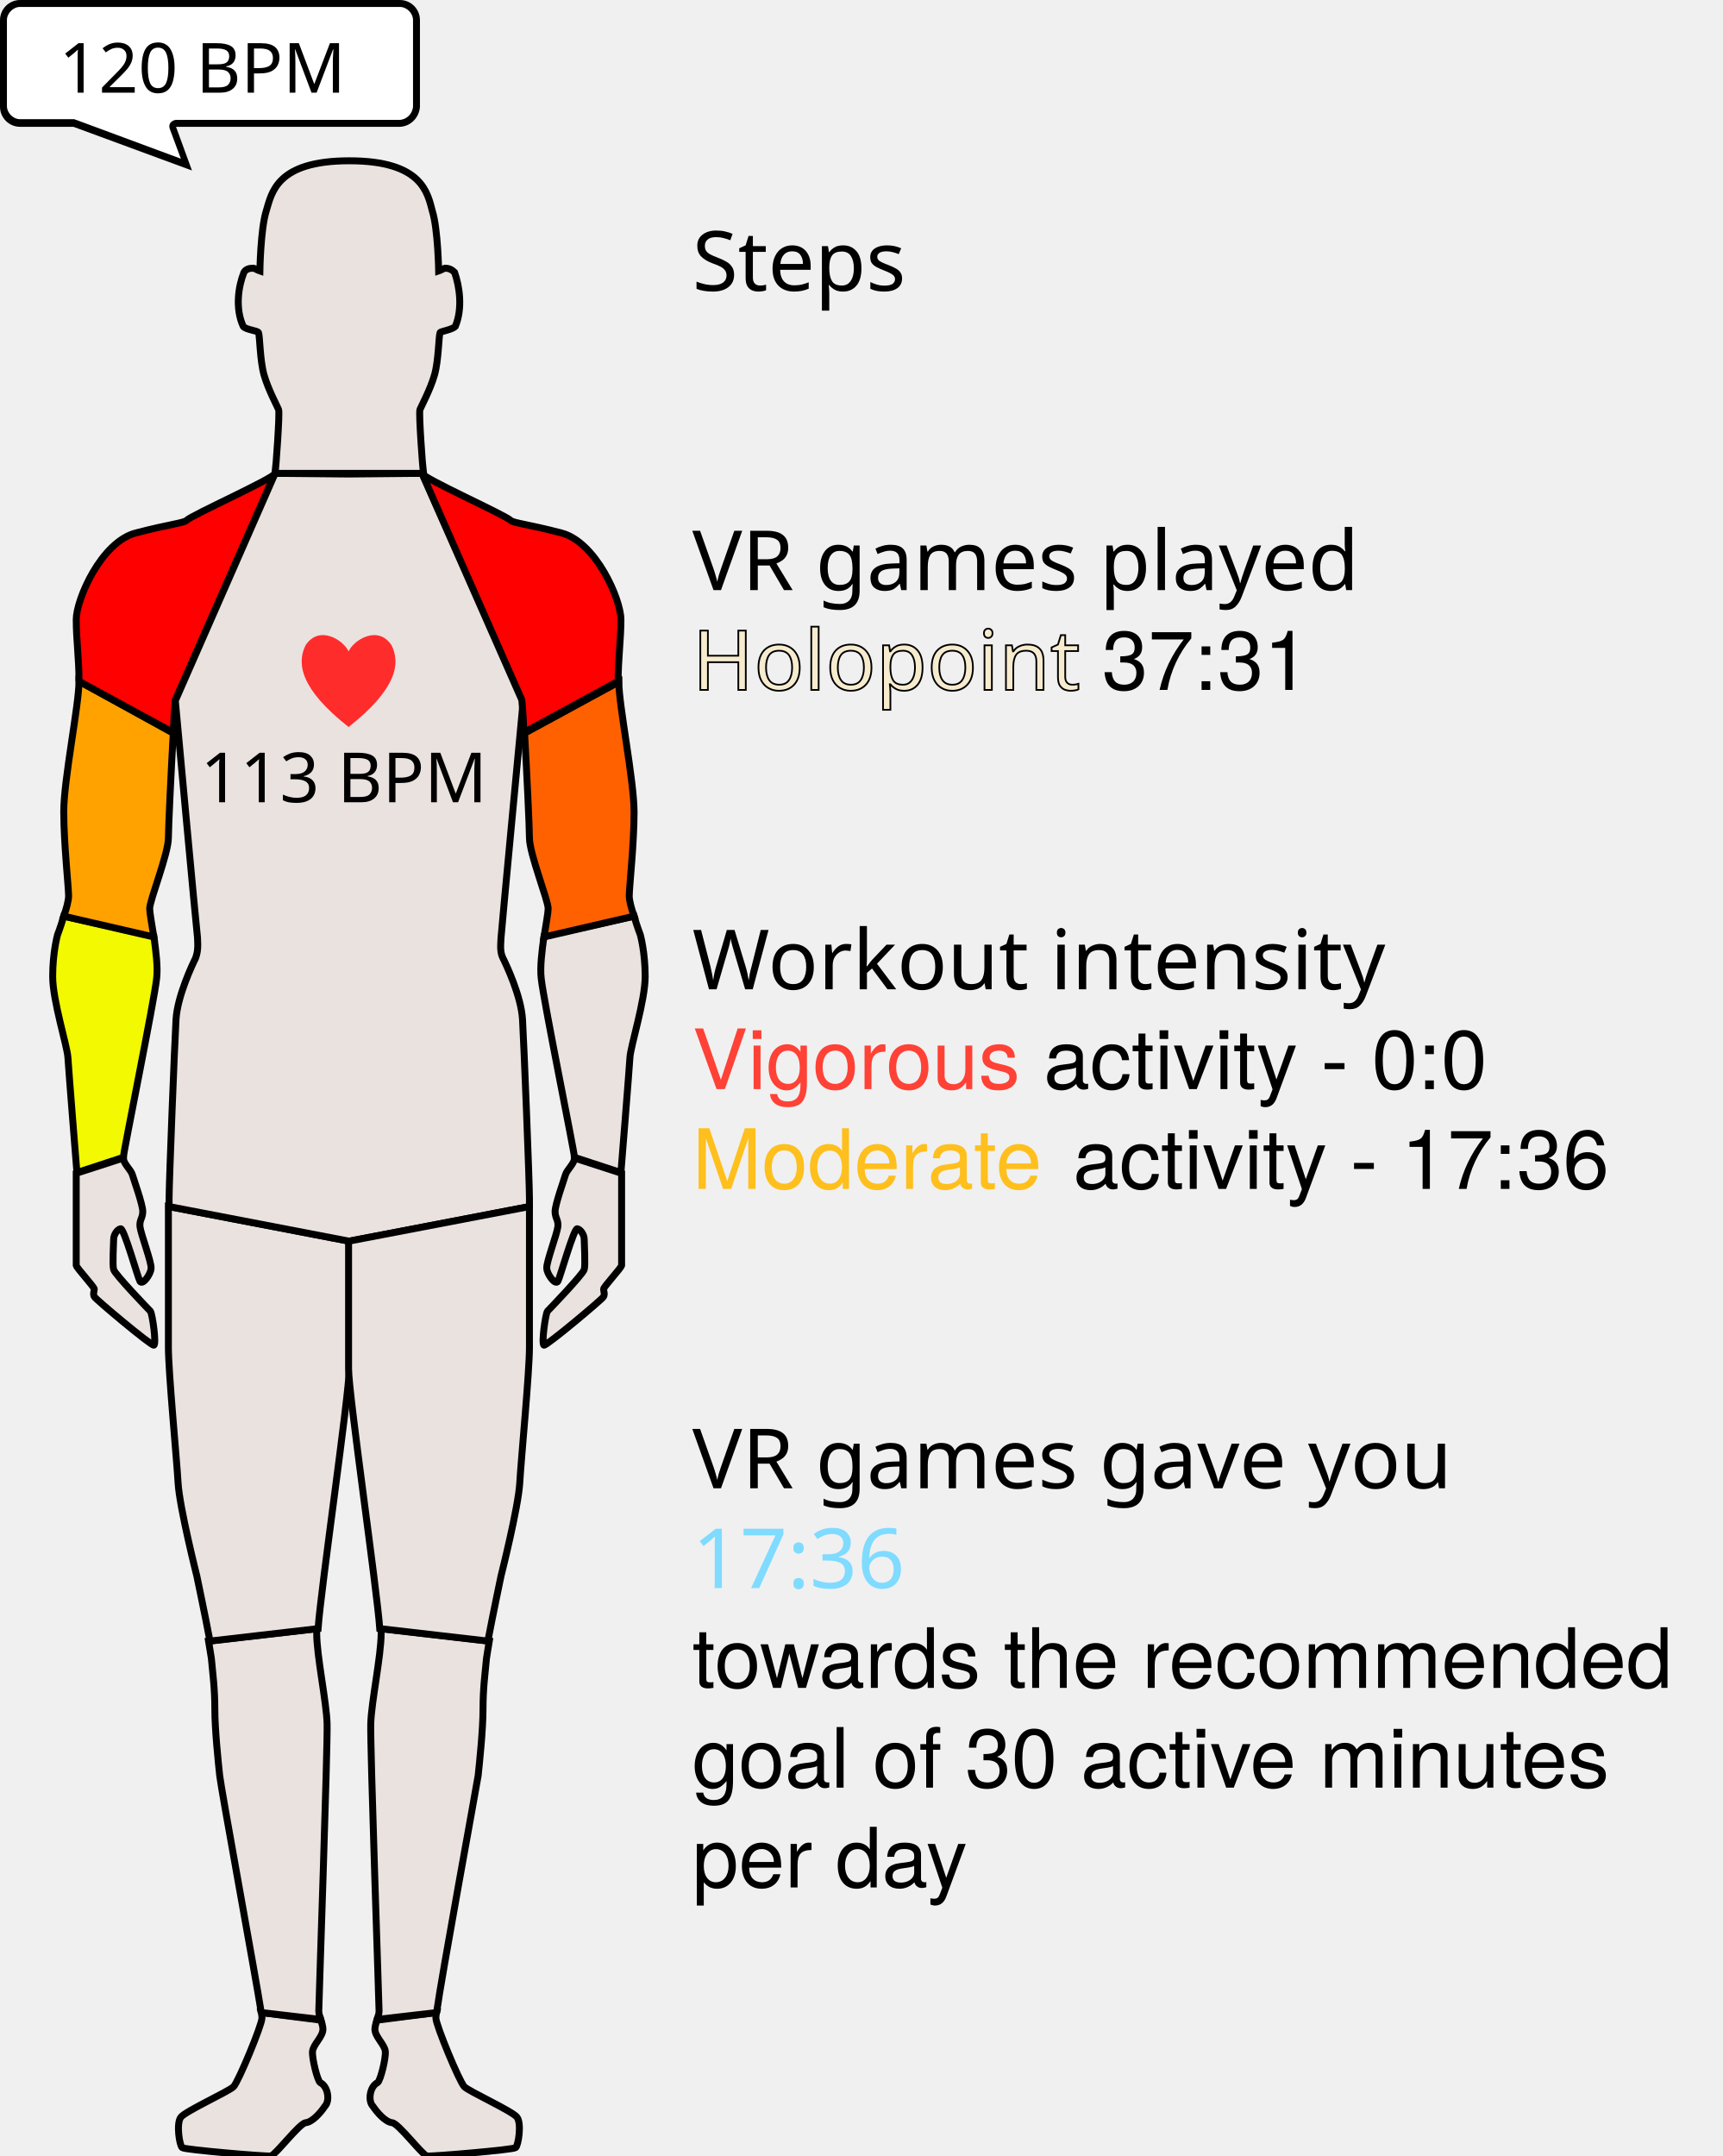
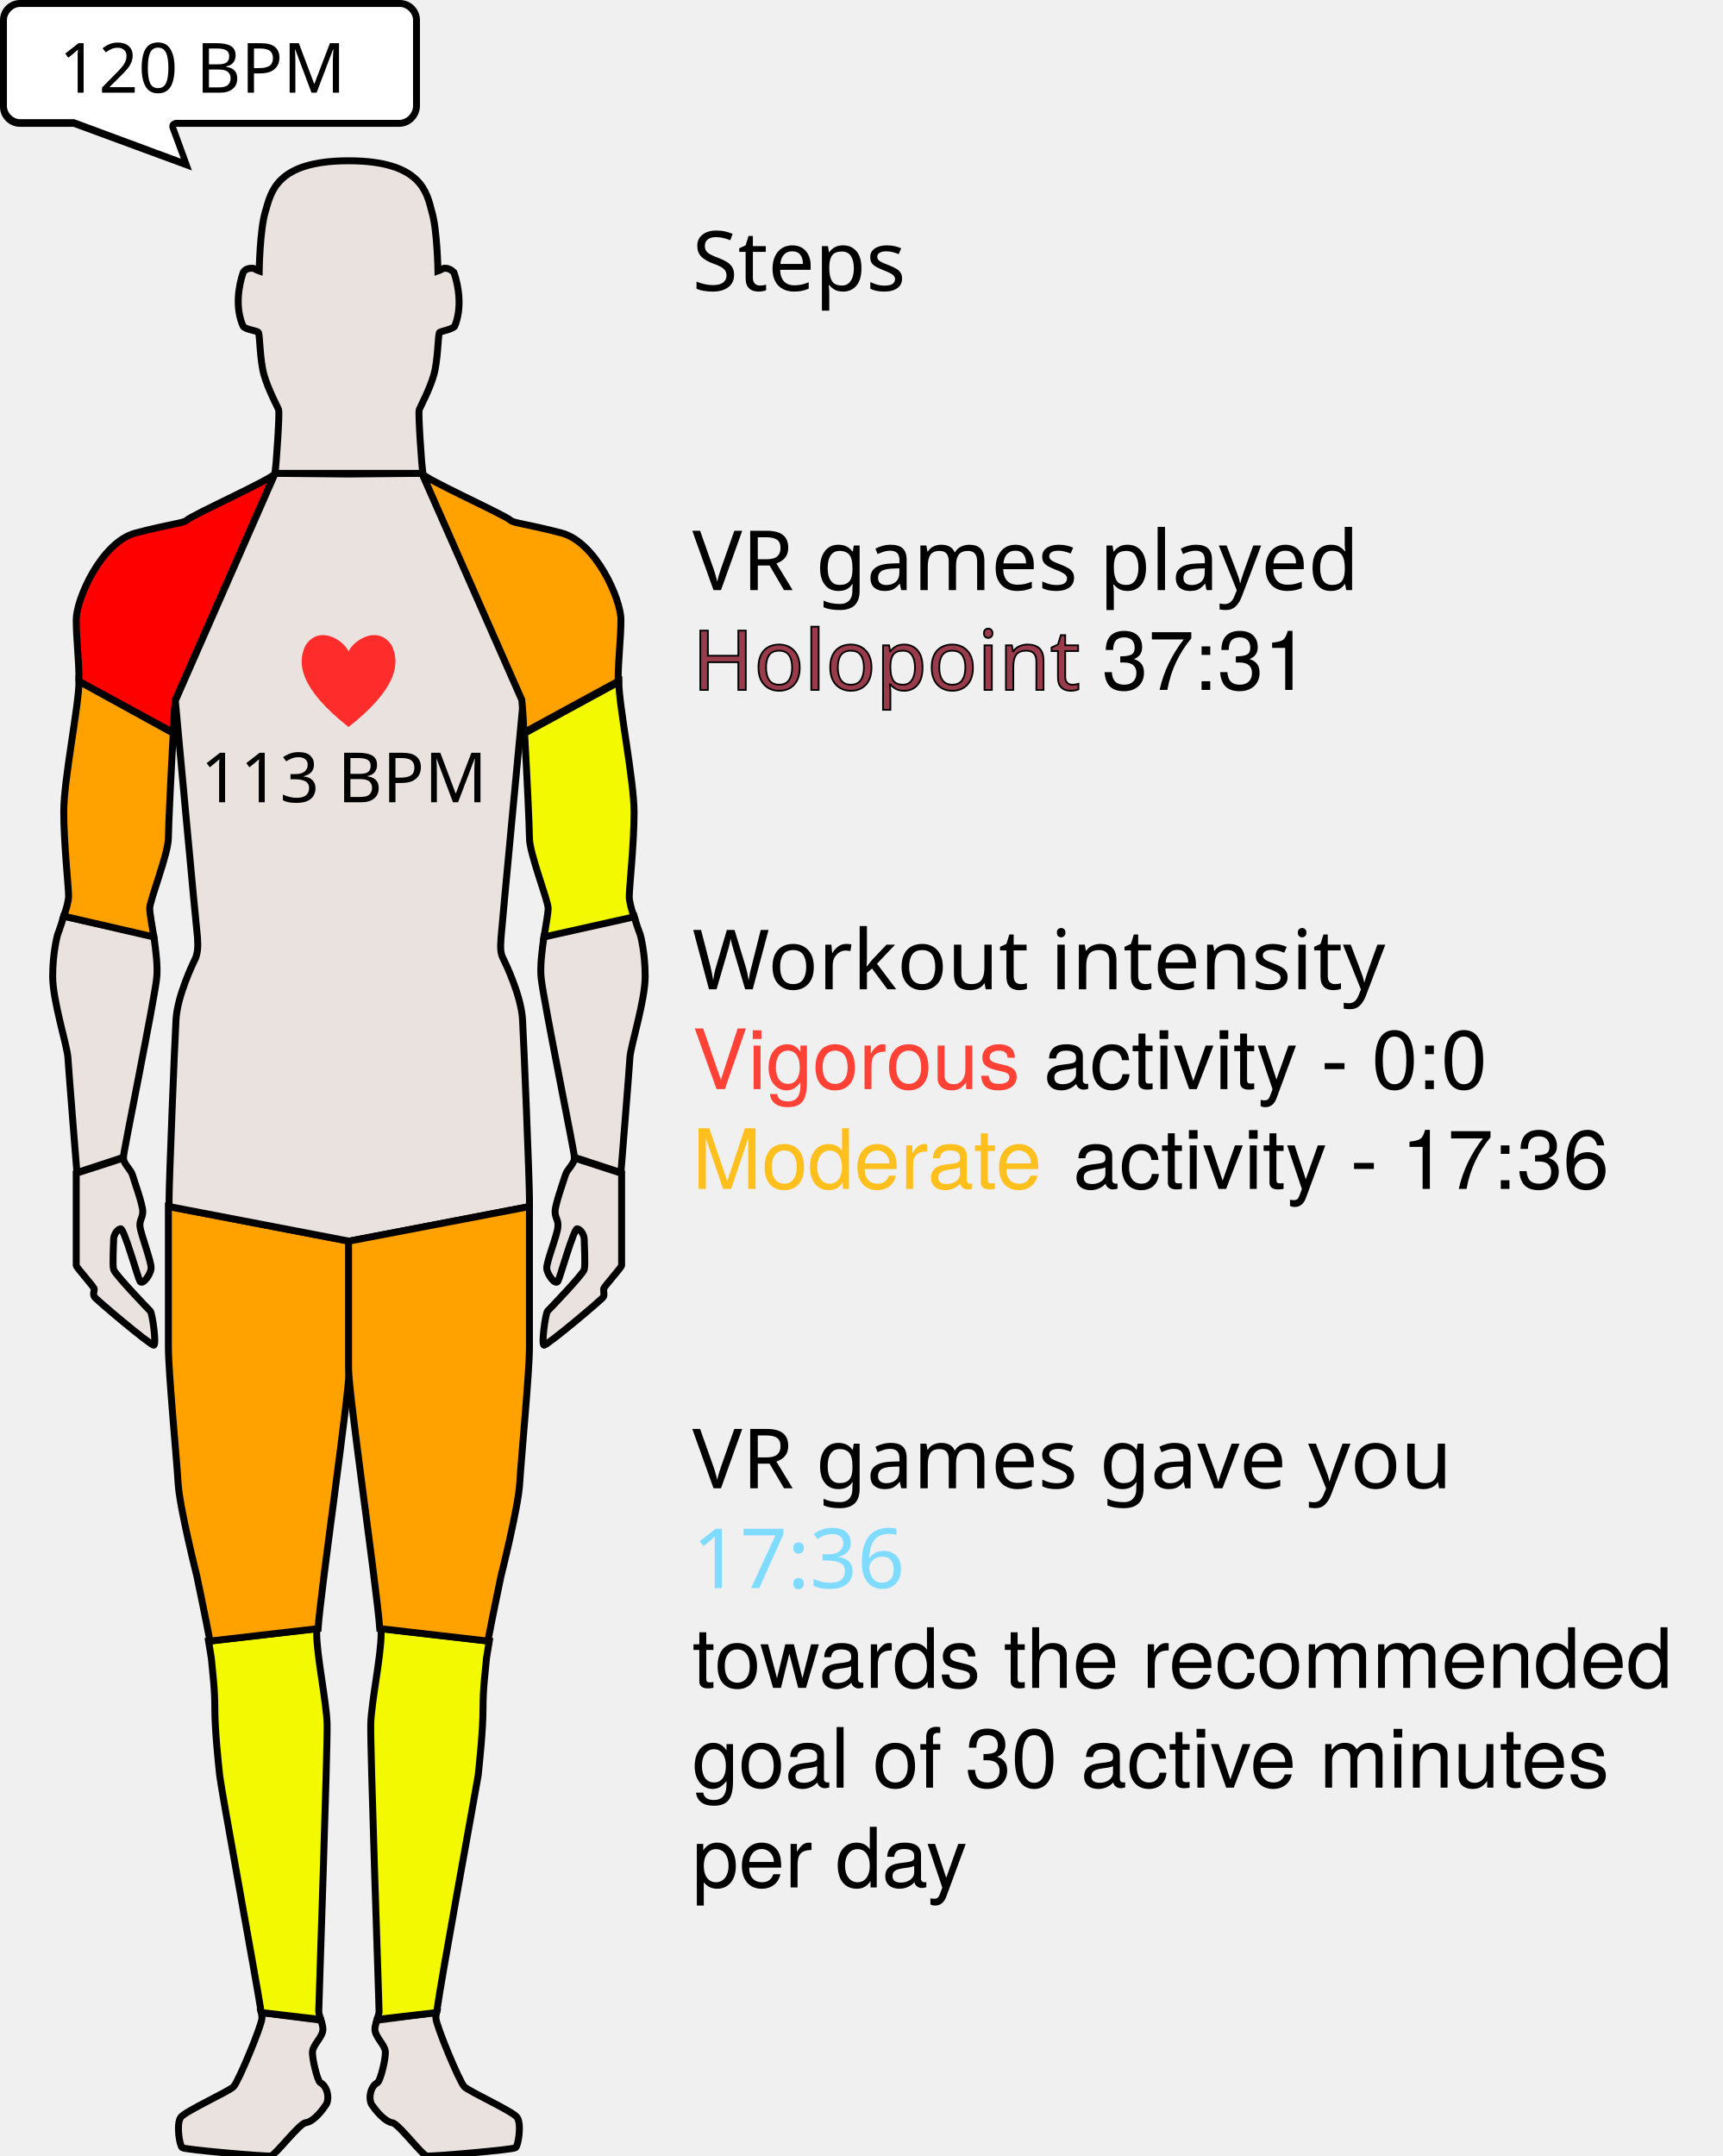
<svg xmlns="http://www.w3.org/2000/svg" version="1.1" id="Layer_1" x="0px" y="0px" viewBox="0 0 248.6 311.1" style="enable-background:new 0 0 248.6 311.1;" xml:space="preserve">
  <style type="text/css">
	.st0{fill:#EAE2DF;stroke:#000000;stroke-miterlimit:10;}
	.st1{fill:#F2F900;stroke:#000000;stroke-miterlimit:10;}
	.st2{fill:#FFA200;stroke:#000000;stroke-miterlimit:10;}
	.st3{fill:#FE0000;stroke:#000000;stroke-miterlimit:10;}
- 	.st4{fill:#FF6100;stroke:#000000;stroke-miterlimit:10;}
- 	.st5{fill:#FF2C2C;}
- 	.st6{fill:#FFFFFF;}
- 	.st7{font-family:'HelveticaNeue-Bold';}
- 	.st8{font-size:10px;}
- 	.st9{font-size:12px;}
- 	.st10{fill:#F7EBCE;stroke:#000000;stroke-width:0.25;stroke-miterlimit:10;}
- 	.st11{fill:#FFDC00;}
- 	.st12{font-family:'HelveticaNeue';}
- 	.st13{fill:#FF4136;}
- 	.st14{fill:#FFBF1C;}
- 	.st15{fill:#7FDBFF;}
+ 	.st4{fill:#FF2C2C;}
+ 	.st5{fill:#FFFFFF;}
+ 	.st6{font-family:'HelveticaNeue-Bold';}
+ 	.st7{font-size:10px;}
+ 	.st8{font-size:12px;}
+ 	.st9{fill:#983B4B;stroke:#000000;stroke-width:0.25;stroke-miterlimit:10;}
+ 	.st10{fill:#FFDC00;}
+ 	.st11{font-family:'HelveticaNeue';}
+ 	.st12{fill:#FF4136;}
+ 	.st13{fill:#FFBF1C;}
+ 	.st14{fill:#7FDBFF;}
</style>
  <g>
    <path class="st0" d="M37.7,290.4c0.1,0.4,0.1,0.7,0.1,0.8c0,1-3.4,9.2-4.1,9.9c-0.7,0.7-6.9,3.5-7.6,4.4s-0.2,4.1,0.2,4.4   s12.1,1.3,12.8,1.2c0.7-0.2,4.1-4.7,5-4.8c1-0.1,2.2-1.5,2.8-2.4c0.7-0.7,0.5-2.8-0.7-3.4c-0.4-0.3-1.2-3.5-1.1-4.5   c0.1-1,1.5-2.1,1.5-3.2c0-0.5-0.2-0.9-0.3-1.3L37.7,290.4z" />
-     <path class="st0" d="M37.7,290.4l8.6,1c-0.1-0.4-0.3-0.7-0.3-1.2c0-1,1.3-38.3,1.2-41.5s-1.5-9.8-1.5-13c0-0.2,0-0.4,0-0.7   l-15.6,1.8l0,0c0.2,1.1,0.3,2,0.4,2.5c0.2,2.2,0.5,4.3,0.5,7.3s0.5,7.7,0.7,9.6C31.9,258.1,36.9,285.3,37.7,290.4" />
-     <path class="st0" d="M24.3,174.1c0,4.4,0,17.1,0,20.3c0,3.6,1.2,16.1,1.4,19.6s2.7,13.4,2.7,13.4s1.2,5.7,1.9,9.4l15.6-1.8   c0.4-5.7,4.5-33.9,4.5-37.5c0-3.8,0-18.4,0-18.4L24.3,174.1z" />
-     <path class="st1" d="M11.1,169.2c0,0-1.2-14.9-1.3-16.6c-0.1-1.7-2.2-8.2-2.2-11.7s0.7-6,0.7-6s0.5-1.3,0.9-2.7l13,2.9   c0.3,2.1,0.6,4.5,0.4,6.1c-0.3,3-4.8,25.1-4.8,25.8L11.1,169.2z" />
-     <path class="st0" d="M17.8,167.1c0,0.8,1.1,1.7,1.3,2.4c0.2,0.7,1.5,4.3,1.5,5.3s-0.5,1.2-0.4,2.2s1.7,5.2,1.6,6   c0,0.8-1.2,2.5-1.6,1.9c-0.3-0.5-2.3-7.7-2.8-7.6c-0.5,0.1-1,0.9-1,1.5s-0.2,3.8,0,4.4c0.2,0.7,5,5.7,5.3,6   c0.3,0.4,0.9,4.8,0.5,4.9c-0.4,0.1-8.5-6.7-8.6-7c-0.2-0.4,0-0.8,0-1.1s-2.5-3-2.6-3.4c0-0.5,0-13.3,0-13.3L17.8,167.1z" />
+     <path class="st1" d="M37.7,290.4l8.6,1c-0.1-0.4-0.3-0.7-0.3-1.2c0-1,1.3-38.3,1.2-41.5s-1.5-9.8-1.5-13c0-0.2,0-0.4,0-0.7   l-15.6,1.8l0,0c0.2,1.1,0.3,2,0.4,2.5c0.2,2.2,0.5,4.3,0.5,7.3s0.5,7.7,0.7,9.6C31.9,258.1,36.9,285.3,37.7,290.4" />
+     <path class="st2" d="M24.3,174.1c0,4.4,0,17.1,0,20.3c0,3.6,1.2,16.1,1.4,19.6c0.2,3.5,2.7,13.4,2.7,13.4s1.2,5.7,1.9,9.4l15.6-1.8   c0.4-5.7,4.5-33.9,4.5-37.5c0-3.8,0-18.4,0-18.4L24.3,174.1z" />
+     <path class="st0" d="M11.1,169.2c0,0-1.2-14.9-1.3-16.6c-0.1-1.7-2.2-8.2-2.2-11.7s0.7-6,0.7-6s0.5-1.3,0.9-2.7l13,2.9   c0.3,2.1,0.6,4.5,0.4,6.1c-0.3,3-4.8,25.1-4.8,25.8L11.1,169.2z" />
+     <path class="st0" d="M17.8,167.1c0,0.8,1.1,1.7,1.3,2.4s1.5,4.3,1.5,5.3s-0.5,1.2-0.4,2.2s1.7,5.2,1.6,6c0,0.8-1.2,2.5-1.6,1.9   c-0.3-0.5-2.3-7.7-2.8-7.6c-0.5,0.1-1,0.9-1,1.5s-0.2,3.8,0,4.4c0.2,0.7,5,5.7,5.3,6c0.3,0.4,0.9,4.8,0.5,4.9s-8.5-6.7-8.6-7   c-0.2-0.4,0-0.8,0-1.1s-2.5-3-2.6-3.4c0-0.5,0-13.3,0-13.3L17.8,167.1z" />
    <path class="st2" d="M22.2,135.2c-0.3-1.9-0.6-3.5-0.6-4.1c0-1.2,2.7-7.9,2.7-10.2c0-1.5,0.4-9.8,0.7-15.1l-13.6-7.5   c0,3.4-2.2,14.2-2.2,18.8s0.7,10.9,0.7,12.2c0,0.6-0.3,1.8-0.7,2.9L22.2,135.2z" />
    <path class="st3" d="M11.4,98.3l13.6,7.4c0.1-2.7,0.3-4.7,0.3-4.7l14.4-32.7c-0.1,0.7-12,6-12.8,6.8c-0.5,0.4-2.3,0.5-7.3,1.8   S11,86.5,11,89.4S11.4,95,11.4,98.3" />
    <path class="st0" d="M25.3,101.1c0,0,3,32.6,3.2,34.2c0.1,1.5,0,2.2-0.3,3c-0.4,0.8-2.6,5.4-2.8,8.8c-0.2,3.4-1,23.5-1,25.8   c0,0.3,0,0.7,0,1.2l26,5l26-5c0-0.5,0-1,0-1.2c0-2.3-0.8-22.4-1-25.8c-0.2-3.4-2.4-8-2.8-8.8s-0.4-1.5-0.3-3s3.2-34.2,3.2-34.2   L60.9,68.3l-10.6,0.1l-10.6-0.1L25.3,101.1z" />
-     <path class="st0" d="M63,290.4c-0.1,0.4-0.1,0.7-0.1,0.8c0,1,3.4,9.2,4.1,9.9c0.7,0.7,6.9,3.5,7.6,4.4s0.2,4.1-0.2,4.4   s-12.1,1.3-12.8,1.2c-0.7-0.2-4.1-4.7-5-4.8c-1-0.1-2.2-1.5-2.8-2.4c-0.7-0.7-0.5-2.8,0.7-3.4c0.4-0.3,1.2-3.5,1.1-4.5   c-0.1-1-1.5-2.1-1.5-3.2c0-0.5,0.2-0.9,0.3-1.3L63,290.4z" />
-     <path class="st0" d="M63,290.4l-8.6,1c0.1-0.4,0.3-0.7,0.3-1.2c0-1-1.3-38.3-1.2-41.5s1.5-9.8,1.5-13c0-0.2,0-0.4,0-0.7l15.6,1.8   l0,0c-0.2,1.1-0.3,2-0.4,2.5c-0.2,2.2-0.5,4.3-0.5,7.3s-0.5,7.7-0.7,9.6C68.7,258.1,63.7,285.3,63,290.4" />
-     <path class="st0" d="M76.4,174.1c0,4.4,0,17.1,0,20.3c0,3.6-1.2,16.1-1.4,19.6c-0.2,3.5-2.7,13.4-2.7,13.4s-1.2,5.7-1.9,9.4   L54.8,235c-0.4-5.7-4.5-33.9-4.5-37.5c0-3.8,0-18.4,0-18.4L76.4,174.1z" />
+     <path class="st0" d="M63,290.4c-0.1,0.4-0.1,0.7-0.1,0.8c0,1,3.4,9.2,4.1,9.9c0.7,0.7,6.9,3.5,7.6,4.4s0.2,4.1-0.2,4.4   s-12.1,1.3-12.8,1.2s-4.1-4.7-5-4.8s-2.2-1.5-2.8-2.4c-0.7-0.7-0.5-2.8,0.7-3.4c0.4-0.3,1.2-3.5,1.1-4.5c-0.1-1-1.5-2.1-1.5-3.2   c0-0.5,0.2-0.9,0.3-1.3L63,290.4z" />
+     <path class="st1" d="M63,290.4l-8.6,1c0.1-0.4,0.3-0.7,0.3-1.2c0-1-1.3-38.3-1.2-41.5s1.5-9.8,1.5-13c0-0.2,0-0.4,0-0.7l15.6,1.8   l0,0c-0.2,1.1-0.3,2-0.4,2.5c-0.2,2.2-0.5,4.3-0.5,7.3s-0.5,7.7-0.7,9.6C68.7,258.1,63.7,285.3,63,290.4" />
+     <path class="st2" d="M76.4,174.1c0,4.4,0,17.1,0,20.3c0,3.6-1.2,16.1-1.4,19.6c-0.2,3.5-2.7,13.4-2.7,13.4s-1.2,5.7-1.9,9.4   L54.8,235c-0.4-5.7-4.5-33.9-4.5-37.5c0-3.8,0-18.4,0-18.4L76.4,174.1z" />
    <path class="st0" d="M89.6,169.2c0,0,1.2-14.9,1.3-16.6c0.1-1.7,2.2-8.2,2.2-11.7s-0.7-6-0.7-6s-0.5-1.3-0.9-2.7l-13,2.9   c-0.3,2.1-0.6,4.5-0.4,6.1c0.3,3,4.8,25.1,4.8,25.8L89.6,169.2z" />
-     <path class="st0" d="M82.9,167.1c0,0.8-1.1,1.7-1.3,2.4s-1.5,4.3-1.5,5.3s0.5,1.2,0.4,2.2s-1.7,5.2-1.6,6c0,0.8,1.2,2.5,1.6,1.9   c0.3-0.5,2.3-7.7,2.8-7.6c0.5,0.1,1,0.9,1,1.5s0.2,3.8,0,4.4c-0.2,0.7-5,5.7-5.3,6c-0.3,0.4-0.9,4.8-0.5,4.9s8.5-6.7,8.6-7   c0.2-0.4,0-0.8,0-1.1s2.5-3,2.6-3.4c0-0.5,0-13.3,0-13.3L82.9,167.1z" />
-     <path class="st4" d="M78.5,135.2c0.3-1.9,0.6-3.5,0.6-4.1c0-1.2-2.7-7.9-2.7-10.2c0-1.5-0.4-9.8-0.7-15.1l13.6-7.4   c0,3.4,2.2,14.2,2.2,18.8s-0.7,10.8-0.7,12.1c0,0.6,0.3,1.8,0.7,2.9L78.5,135.2z" />
-     <path class="st3" d="M89.2,98.3l-13.6,7.4c-0.1-2.7-0.3-4.7-0.3-4.7L60.9,68.3c0.1,0.7,12,6,12.8,6.8c0.5,0.4,2.3,0.5,7.3,1.8   s8.6,9.6,8.6,12.5S89.2,95,89.2,98.3" />
-     <path class="st0" d="M39.7,68.3c0.1-0.7,0.7-8.7,0.5-9.2s-1.5-2.9-2.1-5s-0.6-5.7-0.8-6.1c-0.1-0.3-1.8-0.4-2.2-0.9   c-1.2-2.6-0.7-5.8,0.1-7.8c0.3-0.5,0.8-0.6,1.4-0.6c0.3,0.1,0.6,0.3,0.9,0.4c0,0,0.1-6,0.9-8.6c0.8-2.6,1.4-7.3,12-7.3   s11.3,4.7,12,7.3c0.8,2.6,0.9,8.6,0.9,8.6c0.3-0.1,0.6-0.3,0.9-0.4c0.6,0,1,0.2,1.4,0.6c0.7,2,1.2,5.2,0.1,7.8   c-0.5,0.5-2.1,0.7-2.2,0.9c-0.2,0.5-0.2,4-0.8,6.1s-1.9,4.5-2.1,5c-0.2,0.5,0.4,8.5,0.5,9.2H39.7z" />
-     <path class="st5" d="M50.3,94c-0.7-1.6-4.2-3.9-6.2-0.9c-1.3,2.6-0.8,6.3,6.2,11.8c7-5.5,7.5-9.2,6.2-11.8   C54.5,90.1,51,92.4,50.3,94z" />
+     <path class="st0" d="M82.9,167.1c0,0.8-1.1,1.7-1.3,2.4s-1.5,4.3-1.5,5.3s0.5,1.2,0.4,2.2c0,1-1.7,5.2-1.6,6c0,0.8,1.2,2.5,1.6,1.9   c0.3-0.5,2.3-7.7,2.8-7.6c0.5,0.1,1,0.9,1,1.5s0.2,3.8,0,4.4c-0.2,0.7-5,5.7-5.3,6c-0.3,0.4-0.9,4.8-0.5,4.9s8.5-6.7,8.6-7   s0-0.8,0-1.1s2.5-3,2.6-3.4c0-0.5,0-13.3,0-13.3L82.9,167.1z" />
+     <path class="st1" d="M78.5,135.2c0.3-1.9,0.6-3.5,0.6-4.1c0-1.2-2.7-7.9-2.7-10.2c0-1.5-0.4-9.8-0.7-15.1l13.6-7.4   c0,3.4,2.2,14.2,2.2,18.8s-0.7,10.9-0.7,12.2c0,0.6,0.3,1.8,0.7,2.9L78.5,135.2z" />
+     <path class="st2" d="M89.2,98.3l-13.6,7.4c-0.1-2.7-0.3-4.7-0.3-4.7L60.9,68.3c0.1,0.7,12,6,12.8,6.8c0.5,0.4,2.3,0.5,7.3,1.8   s8.6,9.6,8.6,12.5S89.2,95,89.2,98.3" />
+     <path class="st0" d="M39.7,68.3c0.1-0.7,0.7-8.7,0.5-9.2s-1.5-2.9-2.1-5s-0.6-5.7-0.8-6.1c-0.1-0.3-1.8-0.4-2.2-0.9   c-1.2-2.6-0.7-5.8,0-7.8c0.3-0.5,0.8-0.6,1.4-0.6c0.3,0.1,0.6,0.3,0.9,0.4c0,0,0.1-6,0.9-8.6c0.8-2.6,1.4-7.3,12-7.3   s11.3,4.7,12,7.3c0.8,2.6,0.9,8.6,0.9,8.6c0.3-0.1,0.6-0.3,0.9-0.4c0.6,0,1,0.2,1.4,0.6c0.7,2,1.2,5.2,0.1,7.8   c-0.5,0.5-2.1,0.7-2.2,0.9c-0.2,0.5-0.2,4-0.8,6.1s-1.9,4.5-2.1,5c-0.2,0.5,0.4,8.5,0.5,9.2H39.7z" />
+     <path class="st4" d="M50.3,94c-0.7-1.6-4.2-3.9-6.2-0.9c-1.3,2.6-0.8,6.3,6.2,11.8c7-5.5,7.5-9.2,6.2-11.8   C54.5,90.1,51,92.4,50.3,94z" />
    <g>
-       <path class="st6" d="M10.8,17.8c-0.1,0-0.1,0-0.2,0H2.9c-1.3,0-2.4-1.1-2.4-2.4V2.9c0-1.3,1.1-2.4,2.4-2.4h54.8    c1.3,0,2.4,1.1,2.4,2.4v12.5c-0.1,1.3-1.2,2.4-2.5,2.4H25.4c-0.2,0-0.3,0.1-0.4,0.2s-0.1,0.3-0.1,0.5l1.9,5.3L10.8,17.8z" />
+       <path class="st5" d="M10.8,17.8c-0.1,0-0.1,0-0.2,0H2.9c-1.3,0-2.4-1.1-2.4-2.4V2.9c0-1.3,1.1-2.4,2.4-2.4h54.8    c1.3,0,2.4,1.1,2.4,2.4v12.5c-0.1,1.3-1.2,2.4-2.5,2.4H25.4c-0.2,0-0.3,0.1-0.4,0.2s-0.1,0.3-0.1,0.5l1.9,5.3L10.8,17.8z" />
      <path d="M57.7,1c1,0,1.9,0.9,1.9,1.9v12.5c-0.1,1.1-1,1.9-2,1.9H25.4c-0.3,0-0.6,0.2-0.8,0.4c-0.2,0.3-0.2,0.6-0.1,0.9l1.6,4.3    L11,17.3c-0.1,0-0.2-0.1-0.3-0.1H2.9c-1,0-1.9-0.9-1.9-1.9V2.9C1,1.9,1.9,1,2.9,1H57.7 M57.7,0H2.9C1.3,0,0,1.3,0,2.9v12.5    c0,1.6,1.3,2.9,2.9,2.9h7.7l17.1,6.3l-2.3-6.3h32.2c1.6,0,2.9-1.3,3-2.9V2.9C60.6,1.3,59.3,0,57.7,0L57.7,0z" />
    </g>
  </g>
-   <text transform="matrix(1 0 0 1 28.9324 115.7606)" class="st7 st8">113 BPM</text>
-   <text transform="matrix(1 0 0 1 8.5187 13.3736)" class="st7 st8">120 BPM</text>
-   <text transform="matrix(1 0 0 1 99.9 41.95)" class="st7 st9">Steps</text>
-   <text transform="matrix(1 0 0 1 99.9 85.15)" class="st7 st9">VR games played</text>
-   <text transform="matrix(1 0 0 1 99.9 99.55)" class="st10 st7 st9">Holopoint</text>
-   <text transform="matrix(1 0 0 1 155.7 99.55)" class="st11 st12 st9"> </text>
-   <text transform="matrix(1 0 0 1 159 99.55)" class="st12 st9">37:31</text>
-   <text transform="matrix(1 0 0 1 99.9 142.75)" class="st7 st9">Workout intensity</text>
-   <text transform="matrix(1 0 0 1 99.9 157.15)" class="st13 st12 st9">Vigorous </text>
-   <text transform="matrix(1 0 0 1 150.6 157.15)" class="st12 st9">activity - 0:0</text>
-   <text transform="matrix(1 0 0 1 99.9 171.55)" class="st14 st12 st9">Moderate</text>
-   <text transform="matrix(1 0 0 1 151.5 171.55)" class="st12 st9"> activity - 17:36</text>
-   <text transform="matrix(1 0 0 1 99.9 214.75)" class="st7 st9">VR games gave you</text>
-   <text transform="matrix(1 0 0 1 99.9 229.15)" class="st15 st7 st9">17:36</text>
-   <text transform="matrix(1 0 0 1 99.9 243.55)" class="st12 st9">towards the recommended</text>
-   <text transform="matrix(1 0 0 1 99.9 257.95)" class="st12 st9">goal of 30 active minutes</text>
-   <text transform="matrix(1 0 0 1 99.9 272.35)" class="st12 st9">per day</text>
+   <text transform="matrix(1 0 0 1 28.9324 115.7606)" class="st6 st7">113 BPM</text>
+   <text transform="matrix(1 0 0 1 8.5187 13.3736)" class="st6 st7">120 BPM</text>
+   <text transform="matrix(1 0 0 1 99.9 41.95)" class="st6 st8">Steps</text>
+   <text transform="matrix(1 0 0 1 99.9 85.15)" class="st6 st8">VR games played</text>
+   <text transform="matrix(1 0 0 1 99.9 99.55)" class="st9 st6 st8">Holopoint</text>
+   <text transform="matrix(1 0 0 1 155.7 99.55)" class="st10 st11 st8"> </text>
+   <text transform="matrix(1 0 0 1 159 99.55)" class="st11 st8">37:31</text>
+   <text transform="matrix(1 0 0 1 99.9 142.75)" class="st6 st8">Workout intensity</text>
+   <text transform="matrix(1 0 0 1 99.9 157.15)" class="st12 st11 st8">Vigorous </text>
+   <text transform="matrix(1 0 0 1 150.6 157.15)" class="st11 st8">activity - 0:0</text>
+   <text transform="matrix(1 0 0 1 99.9 171.55)" class="st13 st11 st8">Moderate</text>
+   <text transform="matrix(1 0 0 1 151.5 171.55)" class="st11 st8"> activity - 17:36</text>
+   <text transform="matrix(1 0 0 1 99.9 214.75)" class="st6 st8">VR games gave you</text>
+   <text transform="matrix(1 0 0 1 99.9 229.15)" class="st14 st6 st8">17:36</text>
+   <text transform="matrix(1 0 0 1 99.9 243.55)" class="st11 st8">towards the recommended</text>
+   <text transform="matrix(1 0 0 1 99.9 257.95)" class="st11 st8">goal of 30 active minutes</text>
+   <text transform="matrix(1 0 0 1 99.9 272.35)" class="st11 st8">per day</text>
</svg>
